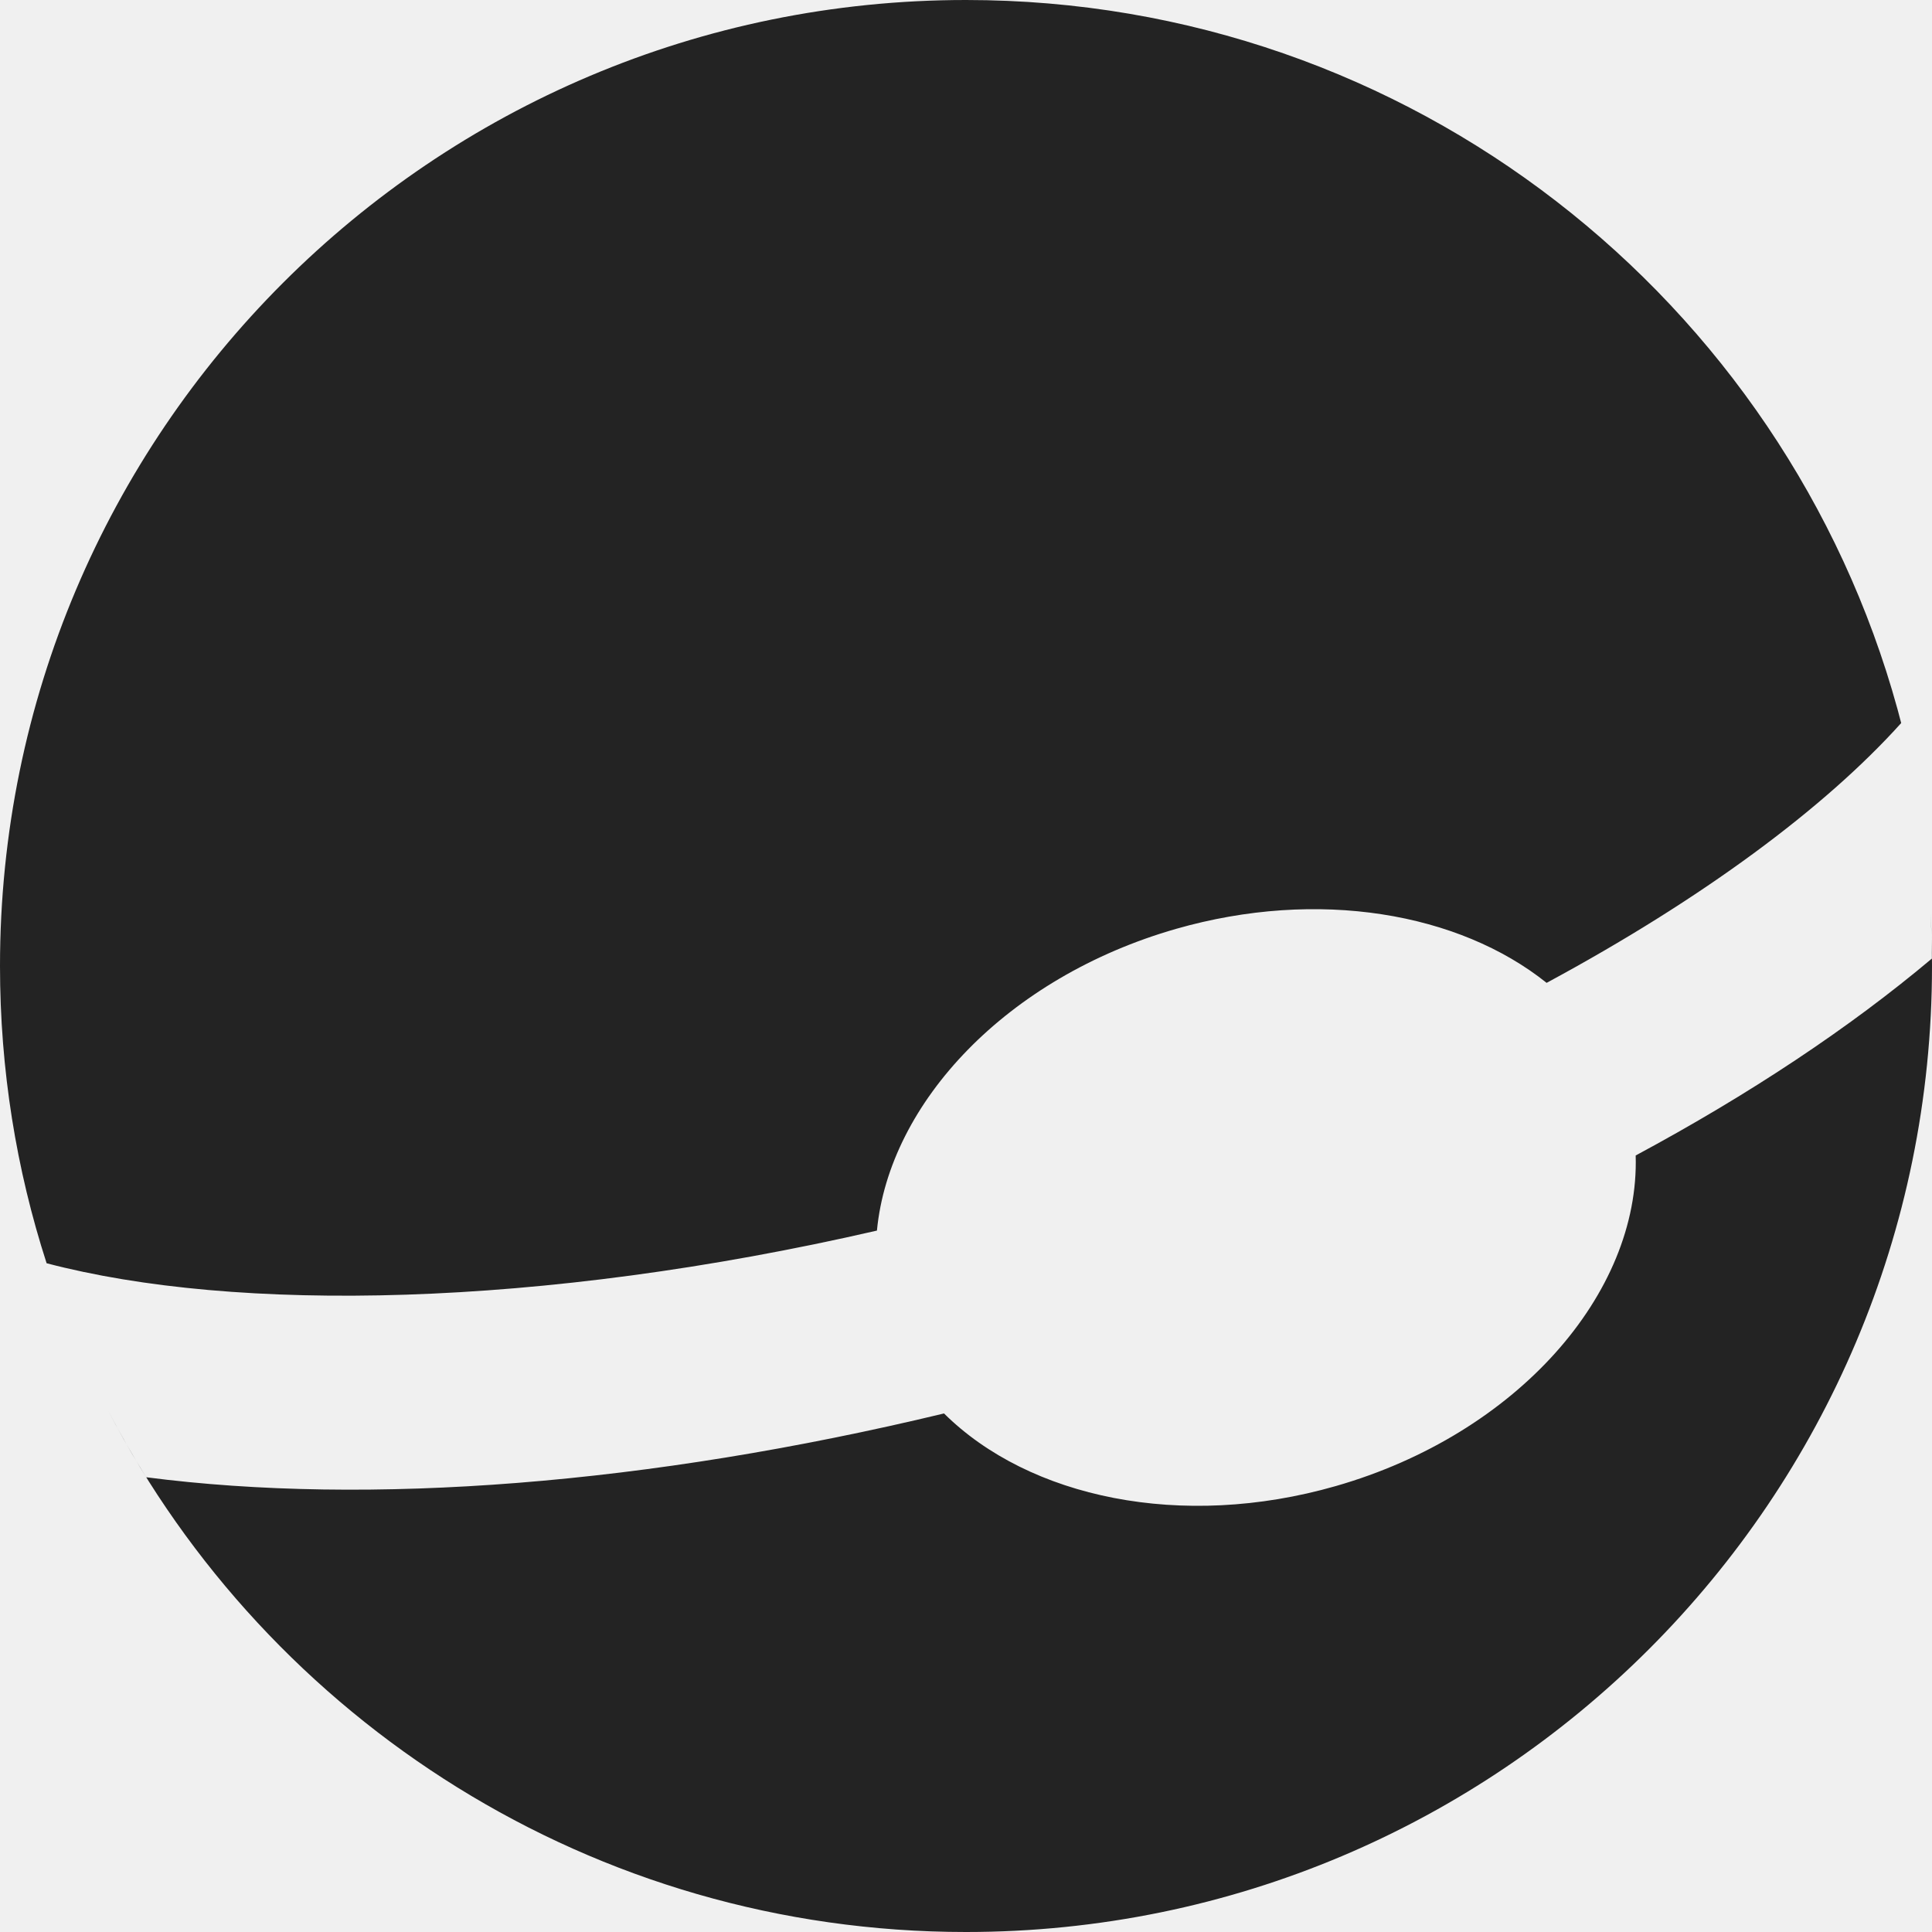
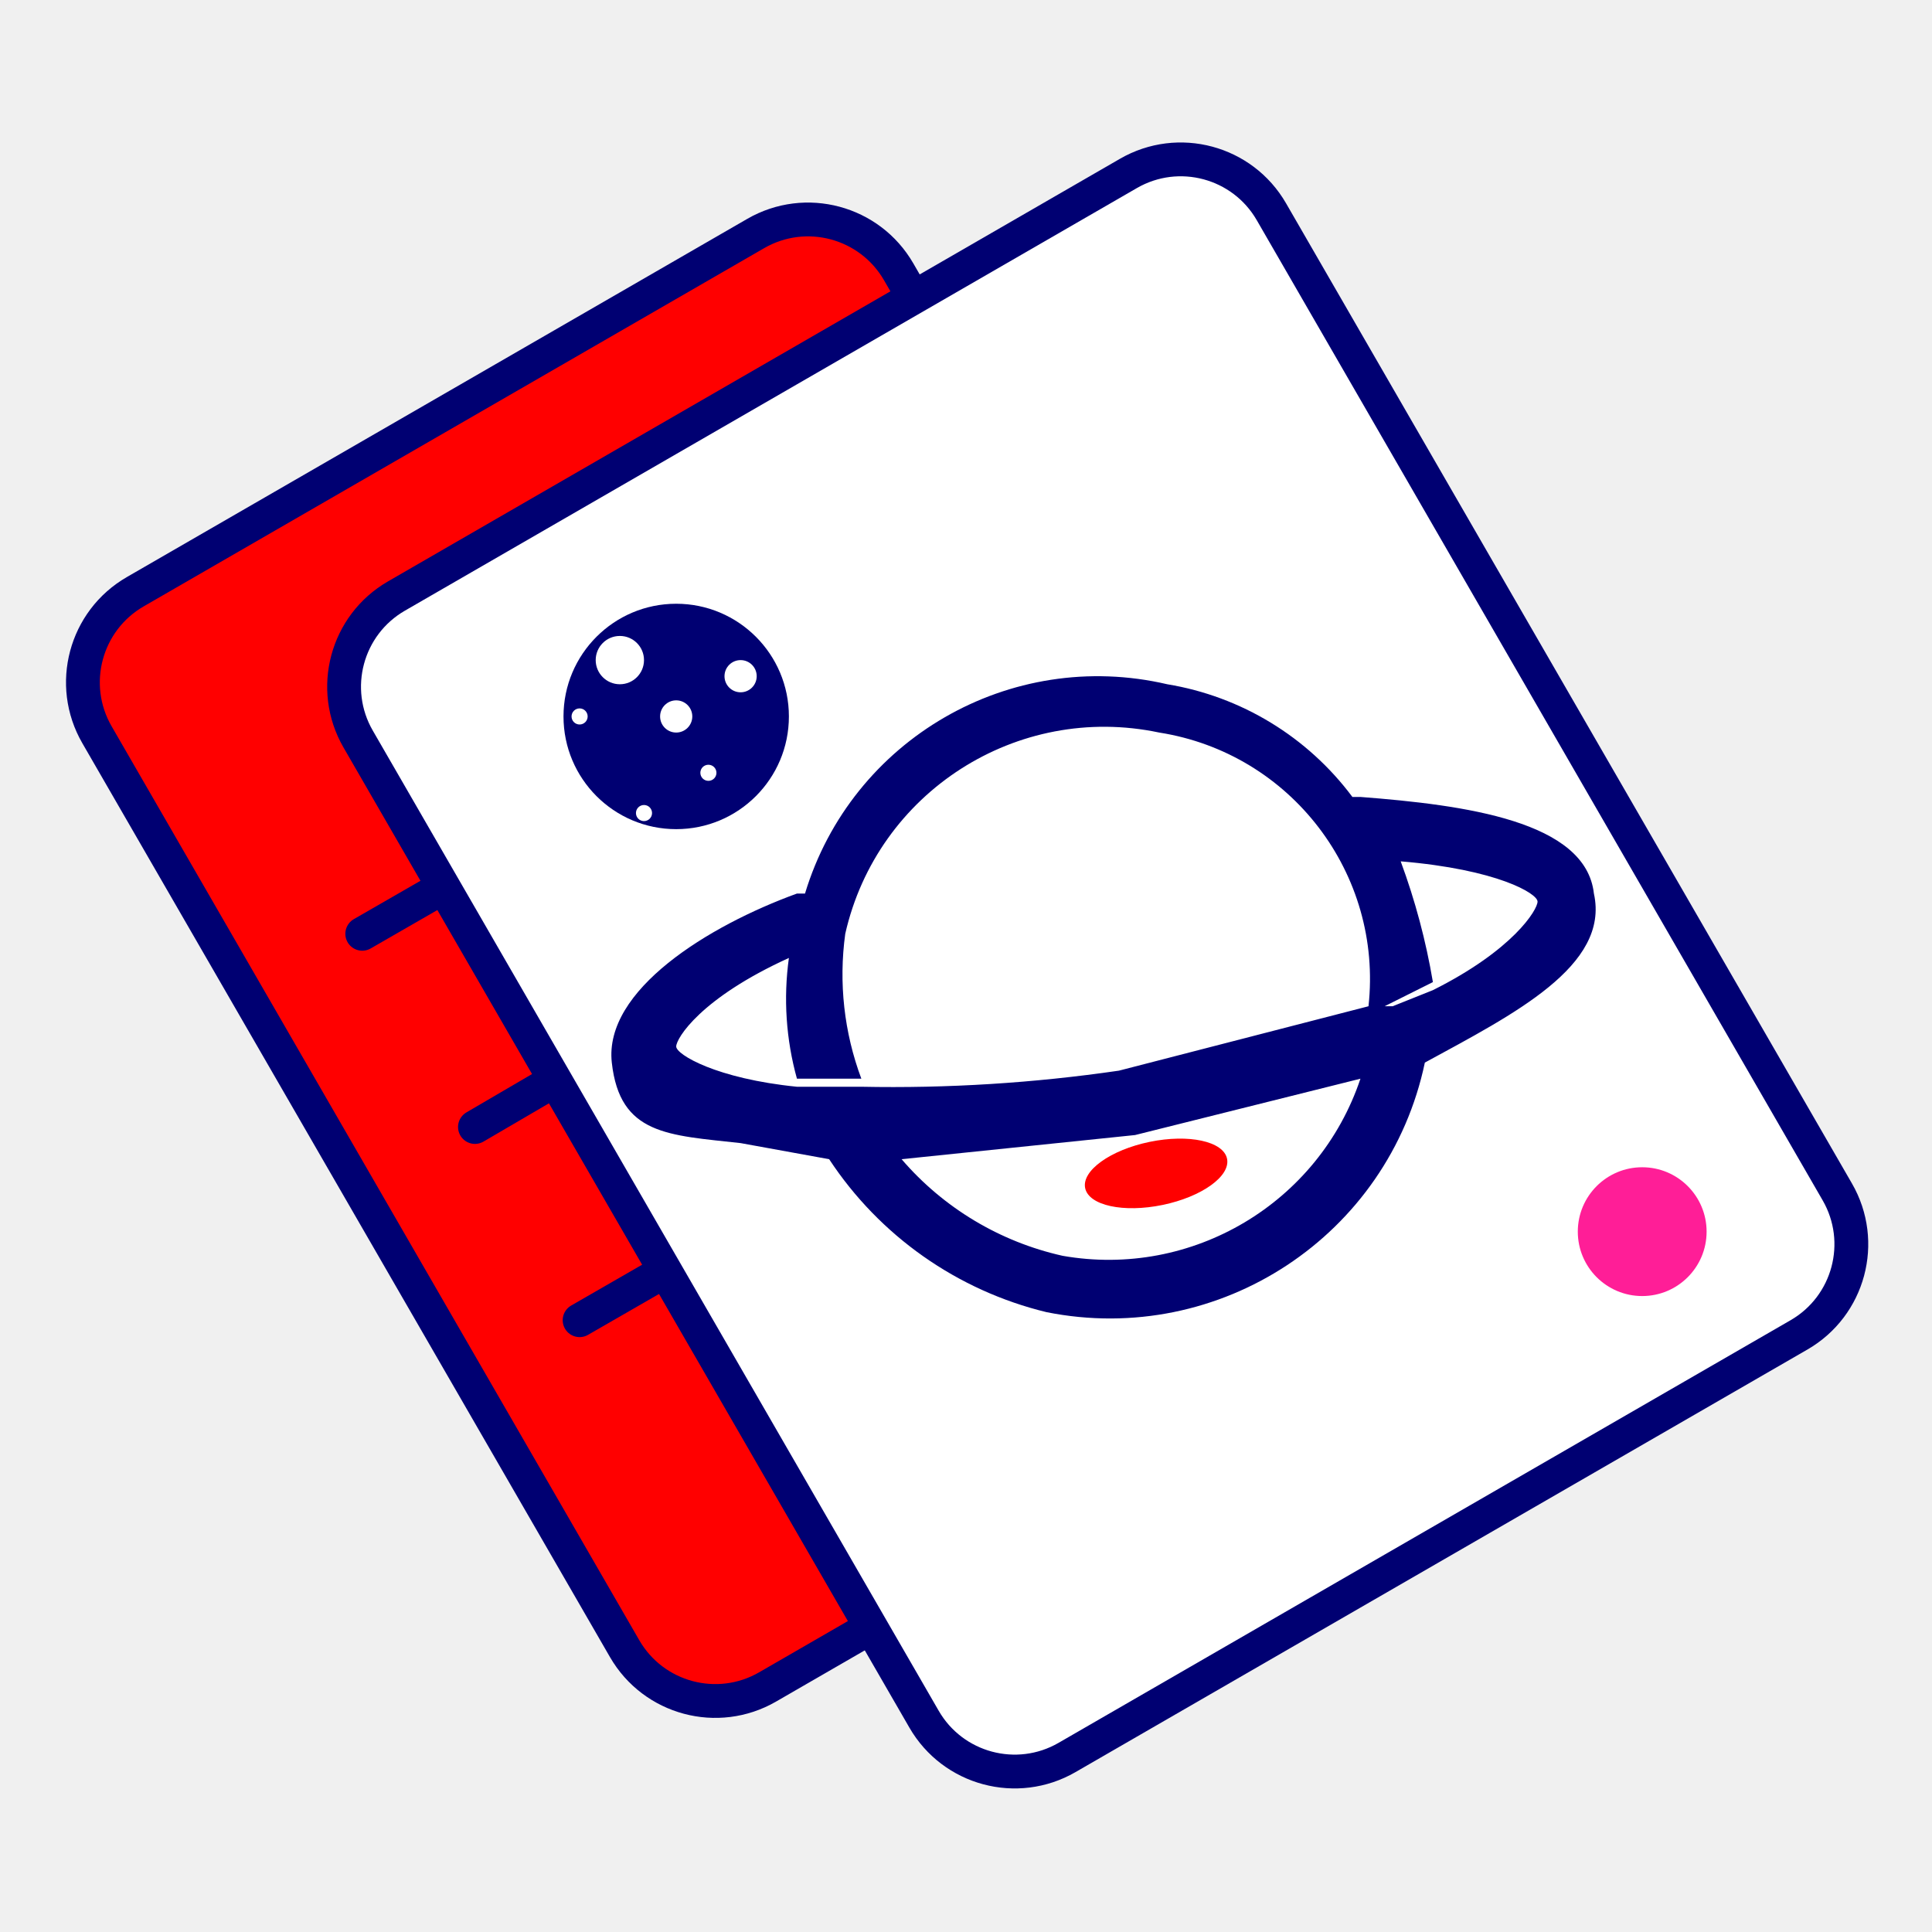
- <svg xmlns="http://www.w3.org/2000/svg" width="40px" height="40px" viewBox="0 0 40 40" version="1.1">
-   <g id="页面-1" stroke="none" stroke-width="1" fill="none" fill-rule="evenodd">
-     <g id="控制台" transform="translate(-50, -272)" fill="#232323">
-       <g id="编组-11" transform="translate(0, 68)">
-         <g id="编组-4备份-3" transform="translate(41, 204)">
-           <path d="M48.971,18.908 C48.99,19.269 49,19.634 49,20 C49,31.046 40.046,40 29,40 C21.273,40 14.569,35.618 11.238,29.203 C11.484,29.675 11.747,30.136 12.028,30.585 C16.636,31.182 22.415,30.739 28.545,29.264 C30.304,31.009 33.461,31.683 36.654,30.768 C40.405,29.692 42.951,26.782 42.865,23.923 C45.224,22.655 47.295,21.279 49,19.844 L48.997,19.845 L48.992,19.423 L48.992,19.423 Z M29,0 C38.205,0 45.957,6.218 48.286,14.683 L48.362,14.97 C46.778,16.731 44.244,18.611 41.021,20.349 C39.206,18.896 36.292,18.388 33.346,19.232 C29.857,20.233 27.411,22.82 27.156,25.478 C20.166,27.087 13.877,27.182 9.965,26.154 C9.338,24.215 9,22.147 9,20 C9,8.954 17.954,0 29,0 Z" id="Jupiter" />
-         </g>
-       </g>
-     </g>
-   </g>
+ <svg xmlns="http://www.w3.org/2000/svg" id="图层_1" data-name="图层 1" viewBox="0 0 24 24">
+   <defs>
+     <style>.cls-1,.cls-6{fill:red;}.cls-1,.cls-2,.cls-3{stroke:#000072;stroke-miterlimit:10;stroke-width:0.42px;}.cls-2{fill:aqua;stroke-linecap:round;}.cls-3,.cls-7{fill:#fff;}.cls-4{fill:#ff1e97;}.cls-5{fill:#000072;}</style>
+   </defs>
+   <rect class="cls-1" x="3.7" y="4.1" width="11.5" height="15.71" rx="1.3" transform="translate(-4.7 6.3) rotate(-30)" />
+   <line class="cls-2" x1="4.5" y1="11.6" x2="11.1" y2="7.8" />
+   <line class="cls-2" x1="5.9" y1="14" x2="12.4" y2="10.2" />
+   <line class="cls-2" x1="7.2" y1="16.4" x2="13.8" y2="12.6" />
+   <rect class="cls-3" x="7.1" y="3.7" width="13.1" height="16.66" rx="1.3" transform="translate(-4.2 8.4) rotate(-30)" />
+   <circle class="cls-4" cx="20.4" cy="15.3" r="0.8" />
+   <path class="cls-5" d="M19.8,11.1c-.1-.9-1.6-1.1-2.9-1.2h-.1a3.6,3.6,0,0,0-2.3-1.4A3.8,3.8,0,0,0,10,11.1H9.9c-1.1.4-2.4,1.2-2.3,2.1s.7.9,1.6,1l1.1.2h0A4.5,4.5,0,0,0,13,16.3a4,4,0,0,0,4.7-3.1h0C18.8,12.6,20,12,19.8,11.1Zm-6.6,4.5a3.7,3.7,0,0,1-2-1.2l2.9-.3,2.8-.7A3.3,3.3,0,0,1,13.2,15.6Zm4.6-3.3-.5.2H17l-3.1.8a19.5,19.5,0,0,1-3.2.2H9.9c-1-.1-1.5-.4-1.5-.5s.3-.6,1.4-1.1a3.7,3.7,0,0,0,.1,1.5h.8a3.7,3.7,0,0,1-.2-1.8,3.3,3.3,0,0,1,3.9-2.5A3.1,3.1,0,0,1,17,12.5h.2l.6-.3a8.3,8.3,0,0,0-.4-1.5l-.3-.4.3.4c1.2.1,1.7.4,1.7.5S18.8,11.8,17.8,12.3Z" />
+   <ellipse class="cls-6" cx="14.4" cy="14.6" rx="0.9" ry="0.4" transform="translate(-2.7 3.2) rotate(-11.7)" />
+   <circle class="cls-5" cx="8.4" cy="8.9" r="1.4" />
+   <circle class="cls-7" cx="7.7" cy="8.2" r="0.3" />
+   <circle class="cls-7" cx="9.2" cy="8.4" r="0.2" />
+   <circle class="cls-7" cx="8.4" cy="8.9" r="0.2" />
+   <circle class="cls-7" cx="8" cy="10.1" r="0.1" />
+   <circle class="cls-7" cx="7.2" cy="8.9" r="0.1" />
+   <circle class="cls-7" cx="8.8" cy="9.6" r="0.1" />
</svg>
